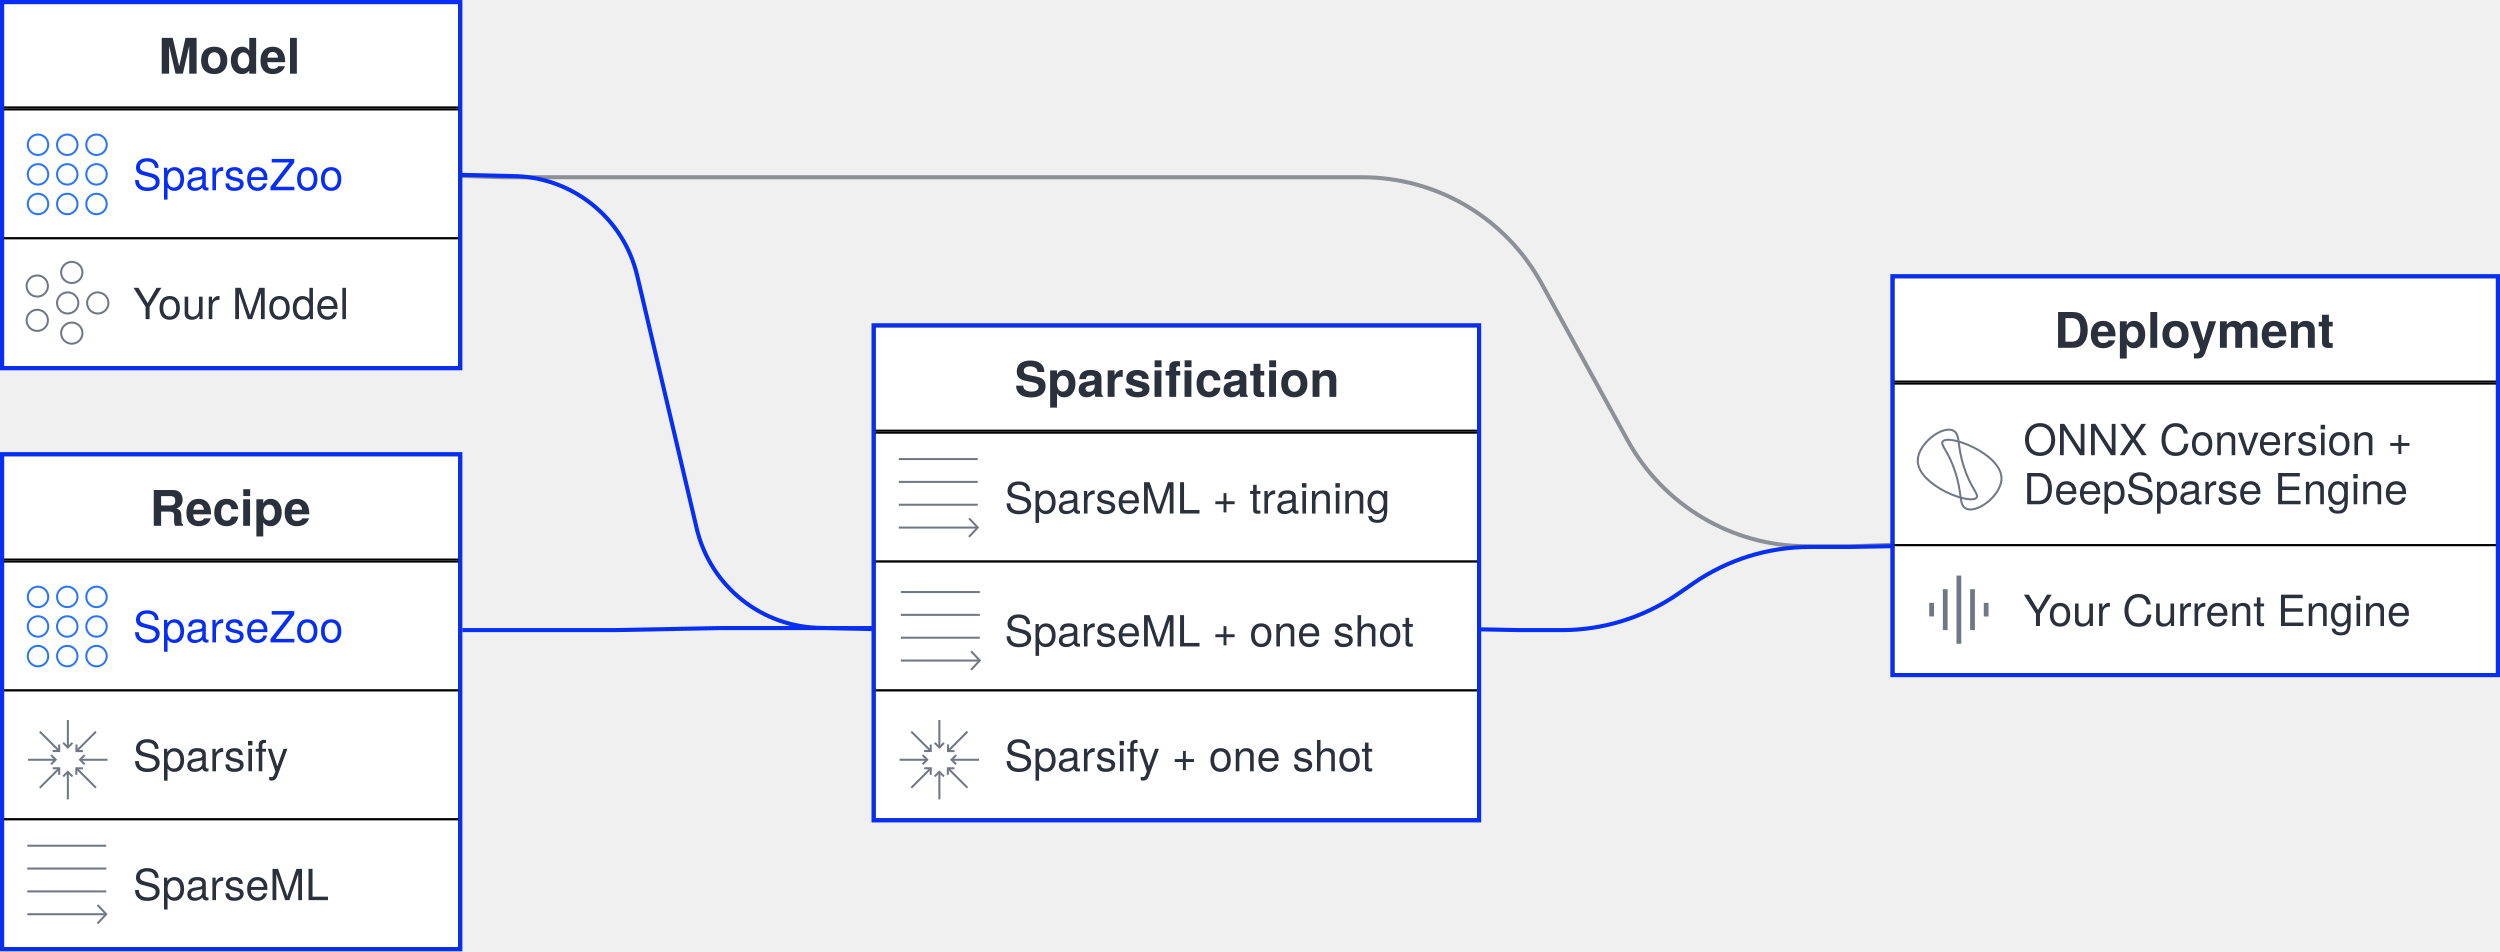
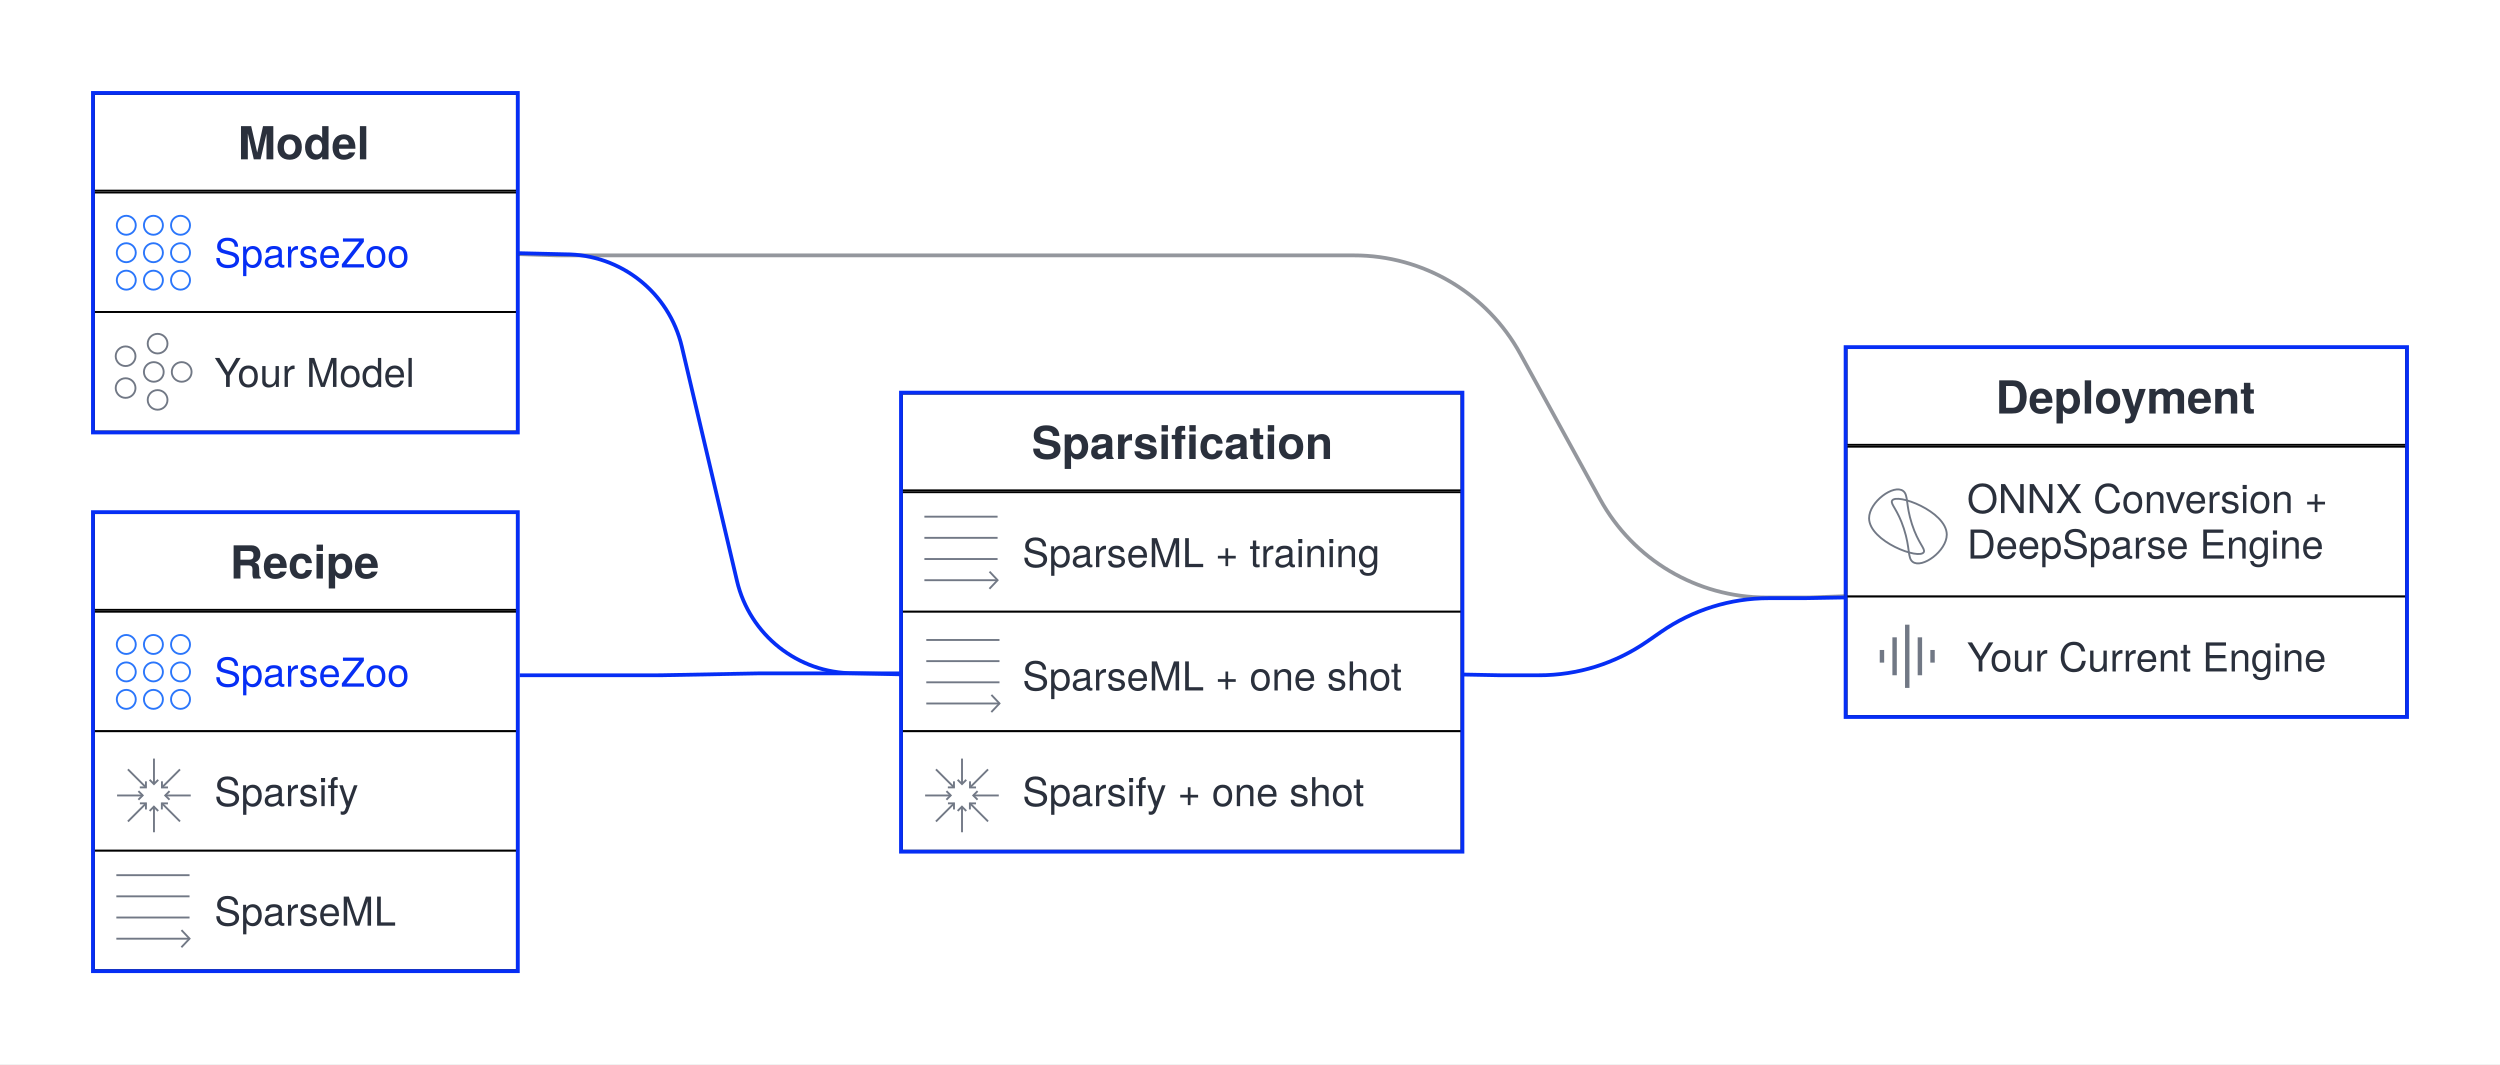
- <svg xmlns="http://www.w3.org/2000/svg" width="1222px" height="465px" viewBox="0 0 1222 465" version="1.1">
+ <svg xmlns="http://www.w3.org/2000/svg" width="1318px" height="561px" viewBox="0 0 1318 561" version="1.1">
  <defs>
    <filter id="filter-1">
      <feColorMatrix in="SourceGraphic" type="matrix" values="0 0 0 0 0.024 0 0 0 0 0.18 0 0 0 0 0.961 0 0 0 1 0" />
    </filter>
    <filter id="filter-2">
      <feColorMatrix in="SourceGraphic" type="matrix" values="0 0 0 0 0.165 0 0 0 0 0.188 0 0 0 0 0.235 0 0 0 1 0" />
    </filter>
    <filter id="filter-3">
      <feColorMatrix in="SourceGraphic" type="matrix" values="0 0 0 0 0.024 0 0 0 0 0.18 0 0 0 0 0.961 0 0 0 1 0" />
    </filter>
    <filter id="filter-4">
      <feColorMatrix in="SourceGraphic" type="matrix" values="0 0 0 0 0.165 0 0 0 0 0.188 0 0 0 0 0.235 0 0 0 1 0" />
    </filter>
    <filter id="filter-5">
      <feColorMatrix in="SourceGraphic" type="matrix" values="0 0 0 0 0.165 0 0 0 0 0.188 0 0 0 0 0.235 0 0 0 1 0" />
    </filter>
    <filter id="filter-6">
      <feColorMatrix in="SourceGraphic" type="matrix" values="0 0 0 0 0.165 0 0 0 0 0.188 0 0 0 0 0.235 0 0 0 1 0" />
    </filter>
    <filter id="filter-7">
      <feColorMatrix in="SourceGraphic" type="matrix" values="0 0 0 0 0.165 0 0 0 0 0.188 0 0 0 0 0.235 0 0 0 1 0" />
    </filter>
    <filter id="filter-8">
      <feColorMatrix in="SourceGraphic" type="matrix" values="0 0 0 0 0.165 0 0 0 0 0.188 0 0 0 0 0.235 0 0 0 1 0" />
    </filter>
    <filter id="filter-9">
      <feColorMatrix in="SourceGraphic" type="matrix" values="0 0 0 0 0.165 0 0 0 0 0.188 0 0 0 0 0.235 0 0 0 1 0" />
    </filter>
    <filter id="filter-10">
      <feColorMatrix in="SourceGraphic" type="matrix" values="0 0 0 0 0.165 0 0 0 0 0.188 0 0 0 0 0.235 0 0 0 1 0" />
    </filter>
  </defs>
  <g id="flow-sparsification-model_sparsezoo-recipe_sparsezoo" stroke="none" stroke-width="1" fill="none" fill-rule="evenodd">
-     <g id="card-model">
+     <rect fill="#FFFFFF" x="0" y="0" width="1318" height="561" />
+     <g id="card-model" transform="translate(48, 48)">
      <g id="title" transform="translate(1, 1)">
        <rect id="container" stroke="#000000" fill="#FFFFFF" x="0.5" y="0.5" width="223" height="51" />
        <text font-family="HelveticaNeue-Bold, Helvetica Neue" font-size="24" font-weight="bold" fill="#2A303C">
          <tspan x="76.468" y="35">Model</tspan>
        </text>
      </g>
      <g id="row-sparsezoo" transform="translate(1, 53)">
        <rect id="container" stroke="#000000" fill="#FFFFFF" x="0.5" y="0.5" width="223" height="63" />
        <text id="title" font-family="HelveticaNeue, Helvetica Neue" font-size="21" font-weight="normal" fill="#062EF5">
          <tspan x="64" y="40">SparseZoo</tspan>
        </text>
        <g filter="url(#filter-1)" id="icon">
          <g transform="translate(12, 12)">
            <circle id="Oval" stroke="#000000" cx="5.578" cy="5.762" r="5.005" />
            <circle id="Oval" stroke="#000000" cx="19.881" cy="5.762" r="5.005" />
            <circle id="Oval" stroke="#000000" cx="34.173" cy="5.762" r="5.005" />
            <circle id="Oval" stroke="#000000" cx="5.578" cy="20.227" r="5.005" />
            <circle id="Oval" stroke="#000000" cx="19.881" cy="20.227" r="5.005" />
            <circle id="Oval" stroke="#000000" cx="34.173" cy="20.227" r="5.005" />
            <circle id="Oval" stroke="#000000" cx="5.578" cy="34.703" r="5.005" />
            <circle id="Oval" stroke="#000000" cx="19.881" cy="34.703" r="5.005" />
            <circle id="Oval" stroke="#000000" cx="34.173" cy="34.703" r="5.005" />
          </g>
        </g>
      </g>
      <g id="row-yours" transform="translate(1, 116)">
        <rect id="container" stroke="#000000" fill="#FFFFFF" x="0.5" y="0.5" width="223" height="63" />
        <text id="title" font-family="HelveticaNeue, Helvetica Neue" font-size="21" font-weight="normal" fill="#2A303C">
          <tspan x="64" y="40">Your Model</tspan>
        </text>
        <g filter="url(#filter-2)" id="icon">
          <g transform="translate(12, 12)">
            <ellipse id="Oval" stroke="#000000" cx="22.085" cy="5.169" rx="5.214" ry="5.169" />
            <ellipse id="Oval" stroke="#000000" cx="5.214" cy="11.803" rx="5.214" ry="5.169" />
            <ellipse id="Oval" stroke="#000000" cx="20.085" cy="20.085" rx="5.214" ry="5.169" />
            <ellipse id="Oval" stroke="#000000" cx="34.786" cy="20.085" rx="5.214" ry="5.169" />
            <ellipse id="Oval" stroke="#000000" cx="5.214" cy="28.581" rx="5.214" ry="5.169" />
            <ellipse id="Oval" stroke="#000000" cx="22.085" cy="34.831" rx="5.214" ry="5.169" />
          </g>
        </g>
      </g>
      <rect id="border" stroke="#062EF5" stroke-width="2" x="1" y="1" width="224" height="179" />
    </g>
-     <g id="card-recipe" transform="translate(0, 221)">
+     <g id="card-recipe" transform="translate(48, 269)">
      <g id="title" transform="translate(1, 1)">
        <rect id="container" stroke="#000000" fill="#FFFFFF" x="0.5" y="0.5" width="223" height="51" />
        <text font-family="HelveticaNeue-Bold, Helvetica Neue" font-size="24" font-weight="bold" fill="#2A303C">
          <tspan x="72.244" y="35">Recipe</tspan>
        </text>
      </g>
      <g id="row-sparsezoo" transform="translate(1, 53)">
        <rect id="container" stroke="#000000" fill="#FFFFFF" x="0.5" y="0.5" width="223" height="63" />
        <text id="title" font-family="HelveticaNeue, Helvetica Neue" font-size="21" font-weight="normal" fill="#062EF5">
          <tspan x="64" y="40">SparseZoo</tspan>
        </text>
        <g filter="url(#filter-3)" id="icon">
          <g transform="translate(12, 12)">
            <circle id="Oval" stroke="#000000" cx="5.578" cy="5.762" r="5.005" />
            <circle id="Oval" stroke="#000000" cx="19.881" cy="5.762" r="5.005" />
            <circle id="Oval" stroke="#000000" cx="34.173" cy="5.762" r="5.005" />
            <circle id="Oval" stroke="#000000" cx="5.578" cy="20.227" r="5.005" />
            <circle id="Oval" stroke="#000000" cx="19.881" cy="20.227" r="5.005" />
            <circle id="Oval" stroke="#000000" cx="34.173" cy="20.227" r="5.005" />
            <circle id="Oval" stroke="#000000" cx="5.578" cy="34.703" r="5.005" />
            <circle id="Oval" stroke="#000000" cx="19.881" cy="34.703" r="5.005" />
            <circle id="Oval" stroke="#000000" cx="34.173" cy="34.703" r="5.005" />
          </g>
        </g>
      </g>
      <g id="row-sparsify" transform="translate(1, 116)">
        <rect id="container" stroke="#000000" fill="#FFFFFF" x="0.5" y="0.5" width="223" height="63" />
        <text id="title" font-family="HelveticaNeue, Helvetica Neue" font-size="21" font-weight="normal" fill="#2A303C">
          <tspan x="64" y="40">Sparsify</tspan>
        </text>
        <g filter="url(#filter-4)" id="icon">
          <g transform="translate(12, 14)">
            <line x1="20.171" y1="0.924" x2="20.171" y2="14.371" id="Path" stroke="#000000" />
            <polyline id="Path" stroke="#000000" points="22.41 12.124 20.162 14.371 17.876 12.095" />
            <polyline id="Path" stroke="#000000" points="17.876 28.524 20.133 26.267 22.41 28.552" />
            <line x1="20.171" y1="26.238" x2="20.171" y2="39.762" id="Path" stroke="#000000" />
            <line x1="39.562" y1="20.371" x2="26.114" y2="20.371" id="Path" stroke="#000000" />
            <polyline id="Path" stroke="#000000" points="28.371 22.61 26.114 20.362 28.39 18.076" />
            <polyline id="Path" stroke="#000000" points="11.962 18.076 14.219 20.333 11.943 22.61" />
            <line x1="14.248" y1="20.371" x2="0.724" y2="20.371" id="Path" stroke="#000000" />
            <line x1="6.429" y1="6.6" x2="15.943" y2="16.105" id="Path" stroke="#000000" />
            <polyline id="Path" stroke="#000000" points="15.933 12.924 15.933 16.114 12.705 16.114" />
            <polyline id="Path" stroke="#000000" points="24.324 27.733 24.324 24.543 27.552 24.543" />
            <line x1="24.333" y1="24.495" x2="33.895" y2="34.057" id="Path" stroke="#000000" />
            <line x1="33.895" y1="6.629" x2="24.381" y2="16.143" id="Path" stroke="#000000" />
            <polyline id="Path" stroke="#000000" points="27.562 16.133 24.381 16.133 24.381 12.914" />
            <polyline id="Path" stroke="#000000" points="12.762 24.524 15.943 24.524 15.943 27.752" />
            <line x1="16" y1="24.533" x2="6.429" y2="34.095" id="Path" stroke="#000000" />
          </g>
        </g>
      </g>
      <g id="row-sparseml" transform="translate(1, 179)">
        <rect id="container" stroke="#000000" fill="#FFFFFF" x="0.5" y="0.5" width="223" height="63" />
        <text id="title" font-family="HelveticaNeue, Helvetica Neue" font-size="21" font-weight="normal" fill="#2A303C">
          <tspan x="64" y="40">SparseML</tspan>
        </text>
        <g filter="url(#filter-5)" id="icon">
          <g transform="translate(12, 12)">
            <line x1="0.335" y1="1.394" x2="38.93" y2="1.394" id="Path" stroke="#000000" />
            <line x1="0.335" y1="12.549" x2="38.93" y2="12.549" id="Path" stroke="#000000" />
            <line x1="0.335" y1="23.714" x2="38.93" y2="23.714" id="Path" stroke="#000000" />
            <line x1="38.93" y1="34.88" x2="0.335" y2="34.88" id="Path" stroke="#000000" />
            <polyline id="Path" stroke="#000000" points="34.67 30.354 38.93 34.857 34.627 39.406" />
          </g>
        </g>
      </g>
      <rect id="border" stroke="#062EF5" stroke-width="2" x="1" y="1" width="224" height="242" />
    </g>
-     <g id="card-sparsification" transform="translate(426, 158)">
+     <g id="card-sparsification" transform="translate(474, 206)">
      <g id="title" transform="translate(1, 1)">
        <rect id="container" stroke="#000000" fill="#FFFFFF" x="0.5" y="0.5" width="295" height="51" />
        <text font-family="HelveticaNeue-Bold, Helvetica Neue" font-size="24" font-weight="bold" fill="#2A303C">
          <tspan x="68.908" y="35">Sparsification</tspan>
        </text>
      </g>
      <g id="row-sparseml-training" transform="translate(1, 53)">
        <rect id="container" stroke="#000000" fill="#FFFFFF" x="0.5" y="0.5" width="295" height="63" />
        <text id="title" font-family="HelveticaNeue, Helvetica Neue" font-size="21" font-weight="normal" fill="#2A303C">
          <tspan x="64" y="40">SparseML + training</tspan>
        </text>
        <g filter="url(#filter-6)" id="icon">
          <g transform="translate(12, 12)">
            <line x1="0.335" y1="1.394" x2="38.93" y2="1.394" id="Path" stroke="#000000" />
            <line x1="0.335" y1="12.549" x2="38.93" y2="12.549" id="Path" stroke="#000000" />
            <line x1="0.335" y1="23.714" x2="38.93" y2="23.714" id="Path" stroke="#000000" />
            <line x1="38.93" y1="34.88" x2="0.335" y2="34.88" id="Path" stroke="#000000" />
            <polyline id="Path" stroke="#000000" points="34.67 30.354 38.93 34.857 34.627 39.406" />
          </g>
        </g>
      </g>
      <g id="row-sparsify" transform="translate(1, 116)">
        <rect id="container" stroke="#000000" fill="#FFFFFF" x="0.5" y="0.5" width="295" height="63" />
        <text id="title" font-family="HelveticaNeue, Helvetica Neue" font-size="21" font-weight="normal" fill="#2A303C">
          <tspan x="64" y="42">SparseML + one shot</tspan>
        </text>
        <g filter="url(#filter-7)" id="icon">
          <g transform="translate(13, 14)">
            <line x1="0.335" y1="1.394" x2="38.93" y2="1.394" id="Path" stroke="#000000" />
            <line x1="0.335" y1="12.549" x2="38.93" y2="12.549" id="Path" stroke="#000000" />
            <line x1="0.335" y1="23.714" x2="38.93" y2="23.714" id="Path" stroke="#000000" />
            <line x1="38.93" y1="34.88" x2="0.335" y2="34.88" id="Path" stroke="#000000" />
            <polyline id="Path" stroke="#000000" points="34.67 30.354 38.93 34.857 34.627 39.406" />
          </g>
        </g>
      </g>
      <g id="row-custom" transform="translate(1, 179)">
        <rect id="container" stroke="#000000" fill="#FFFFFF" x="0.5" y="0.5" width="295" height="63" />
        <text id="title" font-family="HelveticaNeue, Helvetica Neue" font-size="21" font-weight="normal" fill="#2A303C">
          <tspan x="64" y="40">Sparsify + one shot</tspan>
        </text>
        <g filter="url(#filter-8)" id="icon">
          <g transform="translate(12, 14)">
            <line x1="20.171" y1="0.924" x2="20.171" y2="14.371" id="Path" stroke="#000000" />
            <polyline id="Path" stroke="#000000" points="22.41 12.124 20.162 14.371 17.876 12.095" />
            <polyline id="Path" stroke="#000000" points="17.876 28.524 20.133 26.267 22.41 28.552" />
            <line x1="20.171" y1="26.238" x2="20.171" y2="39.762" id="Path" stroke="#000000" />
            <line x1="39.562" y1="20.371" x2="26.114" y2="20.371" id="Path" stroke="#000000" />
            <polyline id="Path" stroke="#000000" points="28.371 22.61 26.114 20.362 28.39 18.076" />
            <polyline id="Path" stroke="#000000" points="11.962 18.076 14.219 20.333 11.943 22.61" />
            <line x1="14.248" y1="20.371" x2="0.724" y2="20.371" id="Path" stroke="#000000" />
            <line x1="6.429" y1="6.6" x2="15.943" y2="16.105" id="Path" stroke="#000000" />
            <polyline id="Path" stroke="#000000" points="15.933 12.924 15.933 16.114 12.705 16.114" />
            <polyline id="Path" stroke="#000000" points="24.324 27.733 24.324 24.543 27.552 24.543" />
            <line x1="24.333" y1="24.495" x2="33.895" y2="34.057" id="Path" stroke="#000000" />
            <line x1="33.895" y1="6.629" x2="24.381" y2="16.143" id="Path" stroke="#000000" />
            <polyline id="Path" stroke="#000000" points="27.562 16.133 24.381 16.133 24.381 12.914" />
            <polyline id="Path" stroke="#000000" points="12.762 24.524 15.943 24.524 15.943 27.752" />
            <line x1="16" y1="24.533" x2="6.429" y2="34.095" id="Path" stroke="#000000" />
          </g>
        </g>
      </g>
      <rect id="border" stroke="#062EF5" stroke-width="2" x="1" y="1" width="296" height="242" />
    </g>
-     <g id="card-deployment" transform="translate(924, 134)">
+     <g id="card-deployment" transform="translate(972, 182)">
      <g id="title" transform="translate(1, 1)">
        <rect id="container" stroke="#000000" fill="#FFFFFF" x="0.5" y="0.5" width="295" height="51" />
        <text font-family="HelveticaNeue-Bold, Helvetica Neue" font-size="24" font-weight="bold" fill="#2A303C">
          <tspan x="79.132" y="35">Deployment</tspan>
        </text>
      </g>
      <g id="row-deepsparse" transform="translate(1, 53)">
        <rect id="container" stroke="#000000" fill="#FFFFFF" x="0.5" y="0.5" width="295" height="79" />
        <text id="title" font-family="HelveticaNeue, Helvetica Neue" font-size="21" font-weight="normal" fill="#2A303C">
          <tspan x="64" y="35.5">ONNX Conversion + </tspan>
          <tspan x="64" y="59.5">DeepSparse Engine</tspan>
        </text>
        <g filter="url(#filter-9)" id="icon">
          <g transform="translate(12, 22.5)">
            <path d="M18.38,1.37 C13.46,-2.44 0.38,7.06 0.38,15.72 C0.49,27.98 27.1,37.9 29.24,33.54 C30.12,31.76 26.24,28.92 22.99,18.85 C19.61,8.4 21.13,3.49 18.38,1.37 Z" id="Path" stroke="#000000" />
            <path d="M23.34,38.68 C28.27,42.49 41.34,32.99 41.34,24.33 C41.23,12.07 14.62,2.15 12.47,6.51 C11.6,8.29 15.47,11.13 18.73,21.2 C22.12,31.65 20.6,36.56 23.34,38.68 Z" id="Path" stroke="#000000" />
          </g>
        </g>
      </g>
      <g id="row-yours" transform="translate(1, 132)">
        <rect id="container" stroke="#000000" fill="#FFFFFF" x="0.5" y="0.5" width="295" height="63" />
        <text id="title" font-family="HelveticaNeue, Helvetica Neue" font-size="21" font-weight="normal" fill="#2A303C">
          <tspan x="64" y="40">Your Current Engine</tspan>
        </text>
        <g filter="url(#filter-10)" id="icon">
          <g transform="translate(13, 12)">
            <polygon id="Path" points="0 0 40 0 40 40 0 40" />
            <path d="M11.667,30 L14,30 L14,10 L11.667,10 L11.667,30 Z M18.333,36.667 L20.667,36.667 L20.667,3.333 L18.333,3.333 L18.333,36.667 Z M5,23.333 L7.333,23.333 L7.333,16.667 L5,16.667 L5,23.333 Z M25,30 L27.333,30 L27.333,10 L25,10 L25,30 Z M31.667,16.667 L31.667,23.333 L34,23.333 L34,16.667 L31.667,16.667 Z" id="Shape" fill="#000000" fill-rule="nonzero" />
          </g>
        </g>
      </g>
      <rect id="border" stroke="#062EF5" stroke-width="2" x="1" y="1" width="296" height="195" />
    </g>
-     <path d="M226.5,86 L246,86.64 L665.816,86.64 C702.315,86.64 735.915,106.526 753.478,138.522 L795.522,215.118 C813.085,247.114 846.685,267 883.184,267 L906,267 L906,267 L923.5,266.36" id="line-model-deployment" stroke-opacity="0.5" stroke="#2A303C" stroke-width="2" stroke-linecap="square" />
-     <path d="M226.5,85.5 L250,86.069 C279.297,86.069 304.745,106.222 311.459,134.738 L340.541,258.262 C347.255,286.778 372.703,306.931 402,306.931 L402,306.931 L402,306.931 L426.5,307.5" id="line-model-sparsification" stroke="#062EF5" stroke-width="2" stroke-linecap="square" />
-     <path d="M227,308 L250,308 L299.039,308 C299.68,308 300.32,307.994 300.961,307.982 L351.039,307.018 C351.68,307.006 352.32,307 352.961,307 L402,307 L402,307 L426,307" id="line-recipe-sparsification" stroke="#062EF5" stroke-width="2" stroke-linecap="square" />
-     <path d="M724.5,307.637 L743,308 L763.413,308 C783.751,308 803.606,301.798 820.329,290.222 L827.671,285.14 C844.394,273.564 864.249,267.363 884.587,267.363 L903.102,267.363 L903.102,267.363 L923.5,267" id="line-sparsification-deployment" stroke="#062EF5" stroke-width="2" stroke-linecap="square" />
+     <path d="M274.5,134 L294,134.64 L713.816,134.64 C750.315,134.64 783.915,154.526 801.478,186.522 L843.522,263.118 C861.085,295.114 894.685,315 931.184,315 L954,315 L954,315 L971.5,314.36" id="line-model-deployment" stroke-opacity="0.5" stroke="#2A303C" stroke-width="2" stroke-linecap="square" />
+     <path d="M274.5,133.5 L298,134.069 C327.297,134.069 352.745,154.222 359.459,182.738 L388.541,306.262 C395.255,334.778 420.703,354.931 450,354.931 L450,354.931 L450,354.931 L474.5,355.5" id="line-model-sparsification" stroke="#062EF5" stroke-width="2" stroke-linecap="square" />
+     <path d="M275,356 L298,356 L347.039,356 C347.68,356 348.32,355.994 348.961,355.982 L399.039,355.018 C399.68,355.006 400.32,355 400.961,355 L450,355 L450,355 L474,355" id="line-recipe-sparsification" stroke="#062EF5" stroke-width="2" stroke-linecap="square" />
+     <path d="M772.5,355.637 L791,356 L811.413,356 C831.751,356 851.606,349.798 868.329,338.222 L875.671,333.14 C892.394,321.564 912.249,315.363 932.587,315.363 L951.102,315.363 L951.102,315.363 L971.5,315" id="line-sparsification-deployment" stroke="#062EF5" stroke-width="2" stroke-linecap="square" />
  </g>
</svg>
